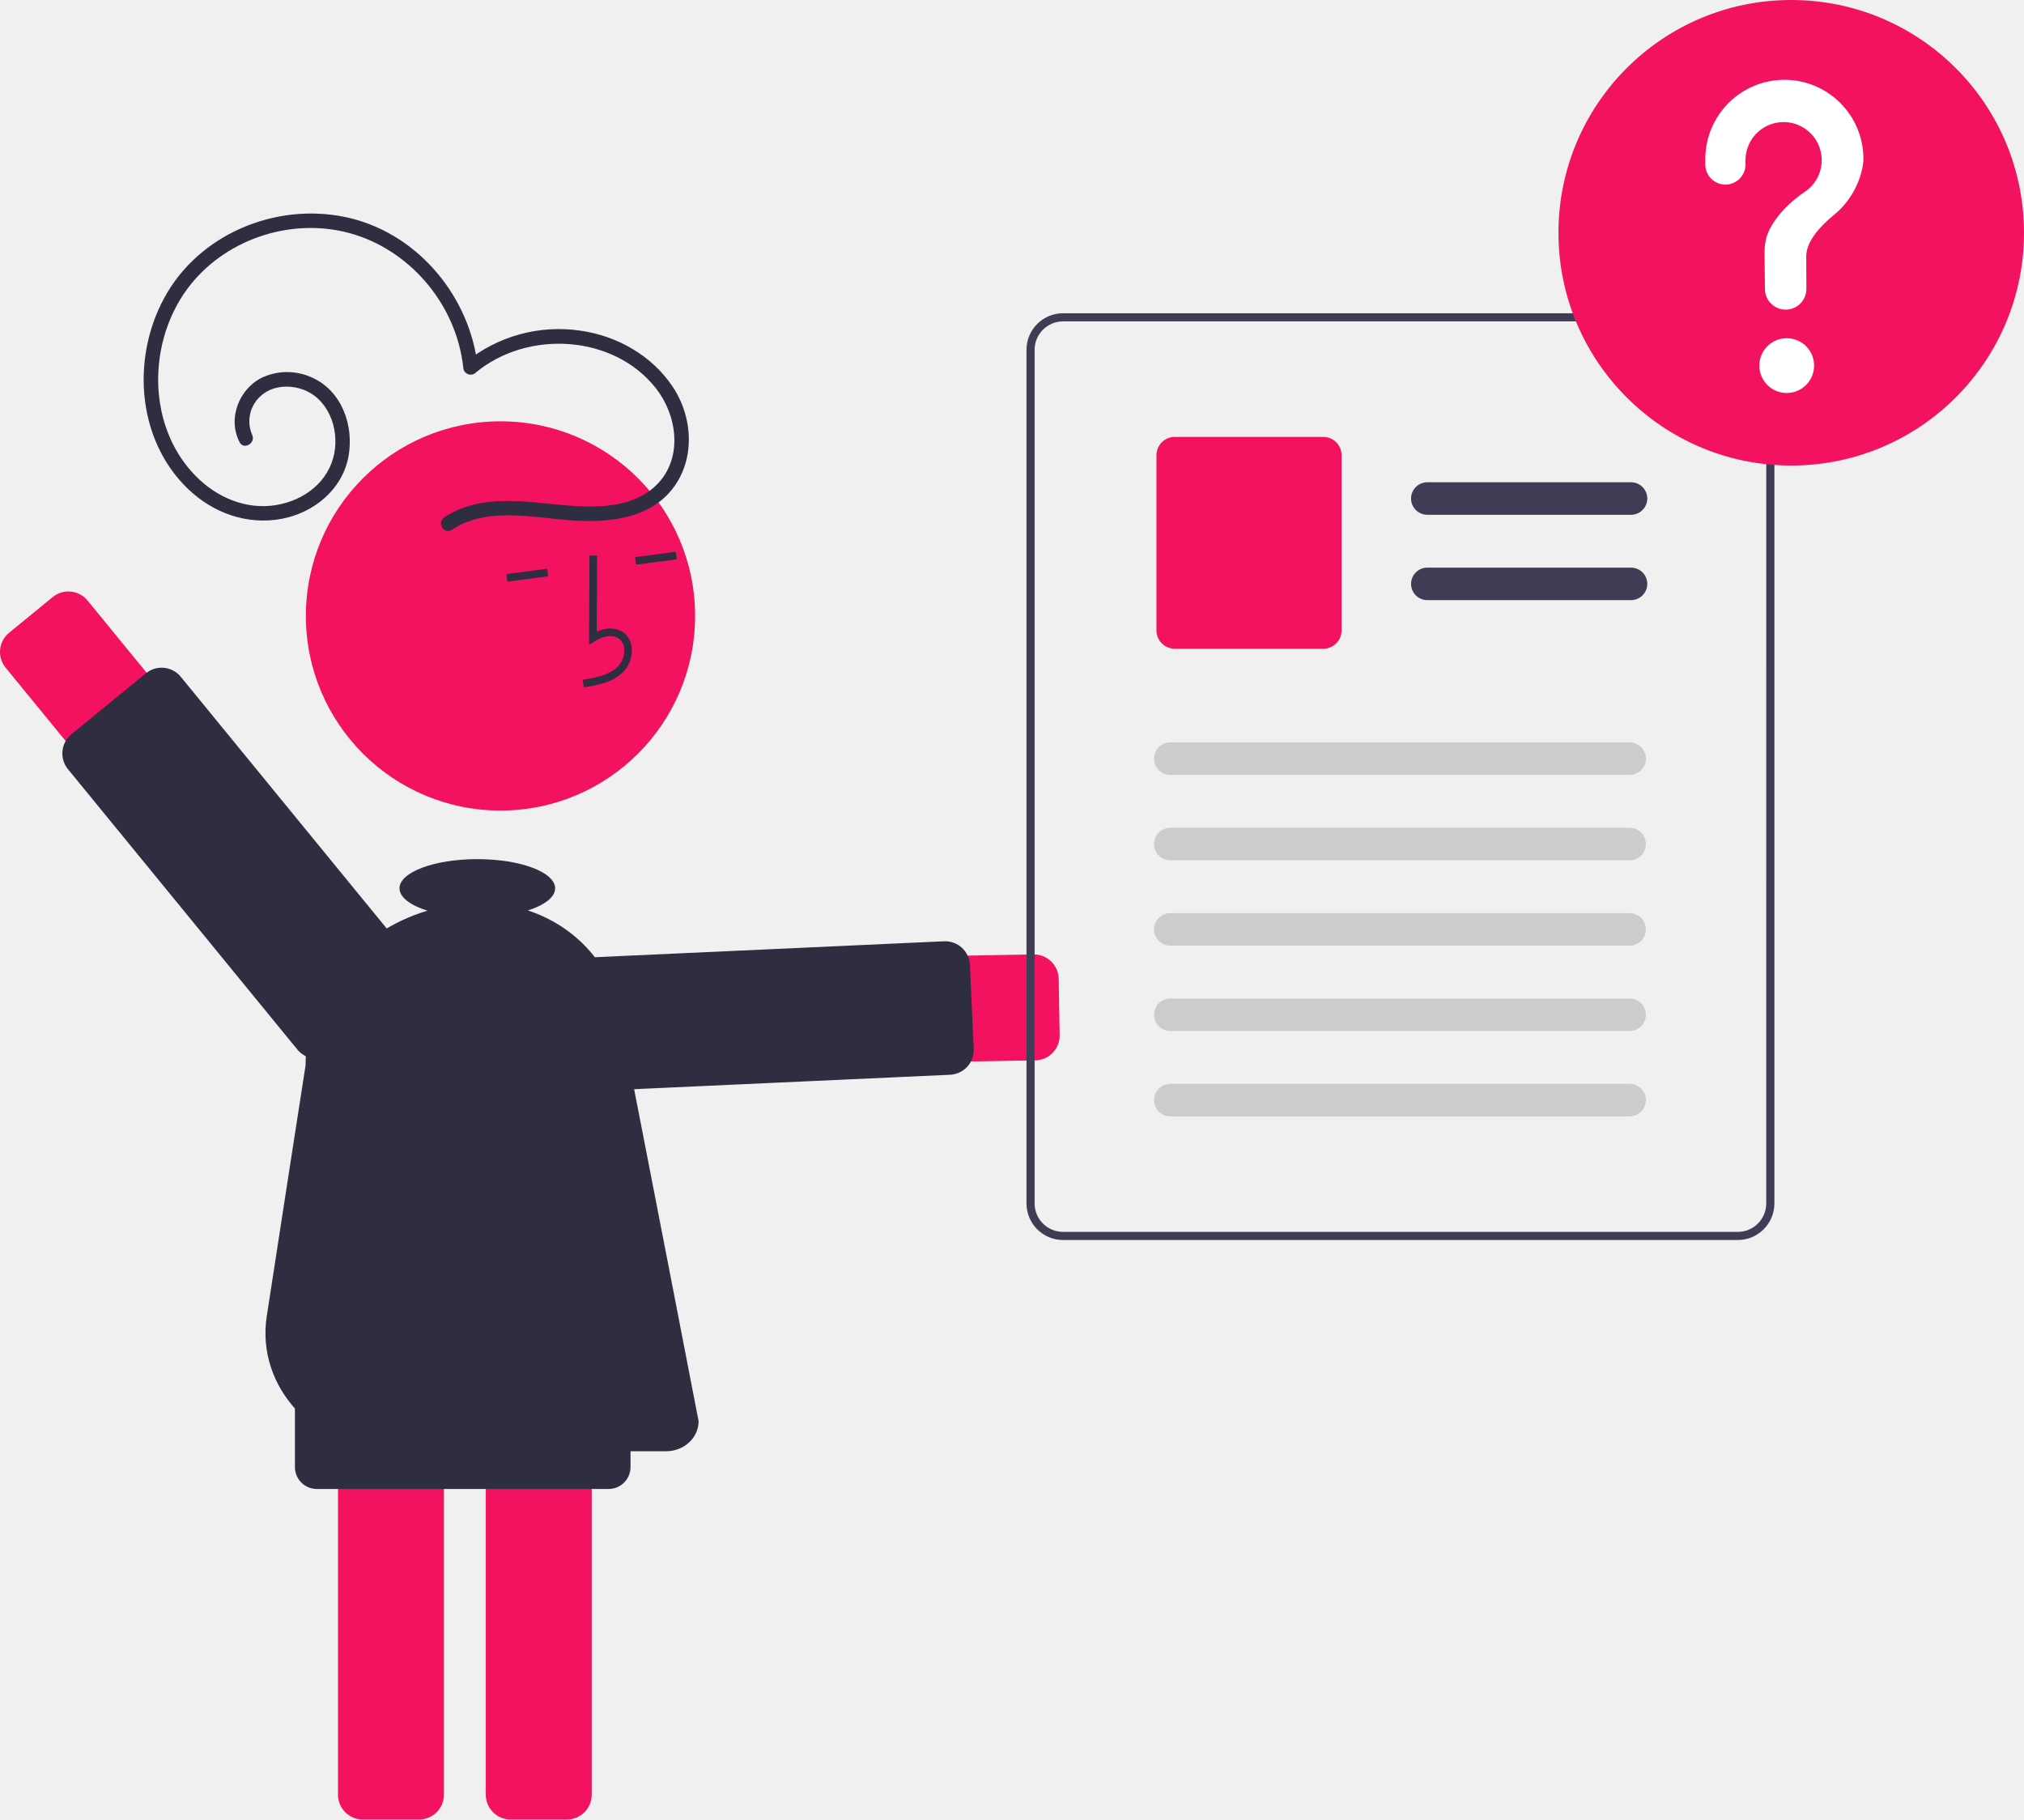
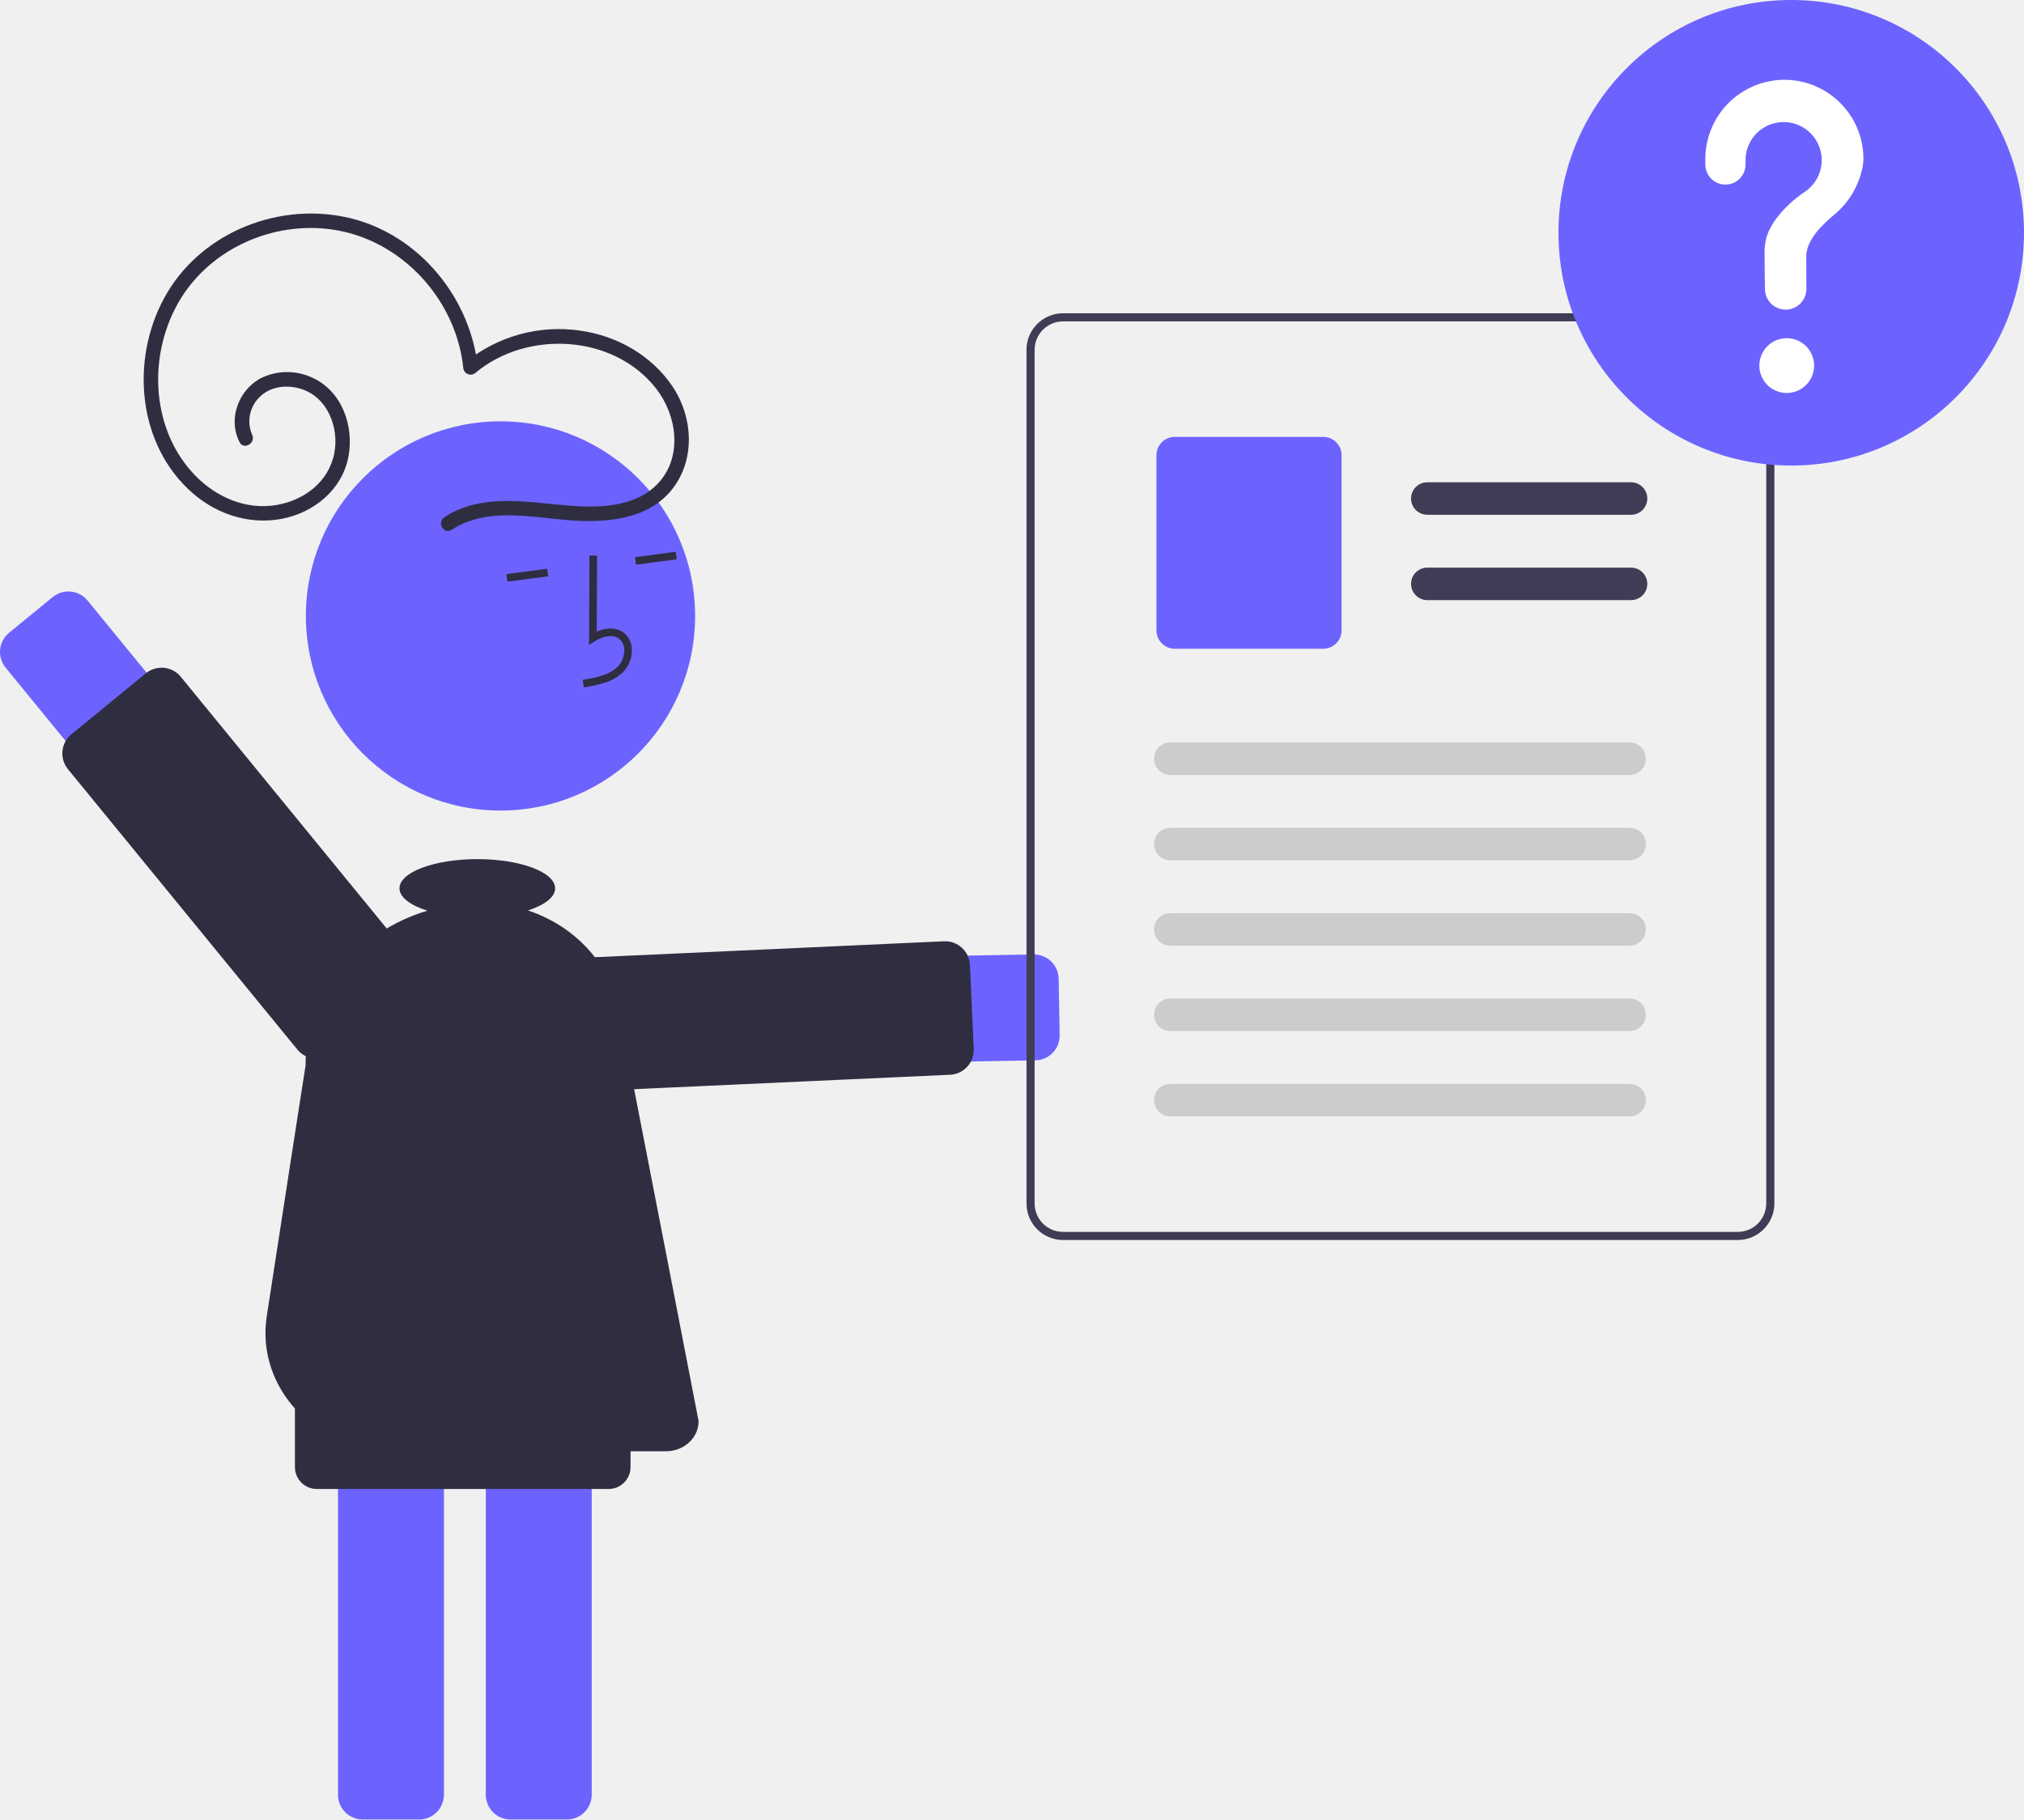
- <svg xmlns="http://www.w3.org/2000/svg" data-name="Layer 1" width="516.171" height="464.019" viewBox="0 0 516.171 464.019">
-   <path d="M605.943,488.406l-112.518,1.979a13.508,13.508,0,1,1-.475-27.012l112.518-1.978a6.326,6.326,0,0,1,6.436,6.214l.252,14.362a6.326,6.326,0,0,1-5.791,6.414Q606.155,488.402,605.943,488.406Z" transform="translate(-341.9143 -217.9903)" fill="#f31260" />
+ <svg xmlns="http://www.w3.org/2000/svg" width="516.171" height="464.019" viewBox="0 0 516.171 464.019" role="img" artist="Katerina Limpitsouni" source="https://undraw.co/">
+   <path d="M605.943,488.406l-112.518,1.979a13.508,13.508,0,1,1-.475-27.012l112.518-1.978a6.326,6.326,0,0,1,6.436,6.214l.252,14.362a6.326,6.326,0,0,1-5.791,6.414Q606.155,488.402,605.943,488.406Z" transform="translate(-341.9143 -217.9903)" fill="#6c63ff" />
  <path d="M584.213,492.077l-92.311,4.214a6.325,6.325,0,0,1-6.608-6.03l-.977-21.401a6.326,6.326,0,0,1,6.031-6.608l92.311-4.214a6.325,6.325,0,0,1,6.608,6.03l.977,21.401a6.334,6.334,0,0,1-5.792,6.593C584.373,492.068,584.293,492.073,584.213,492.077Z" transform="translate(-341.9143 -217.9903)" fill="#2f2e41" />
-   <path d="M428.108,675.684V555.967a6.333,6.333,0,0,1,6.326-6.326h14.364a6.333,6.333,0,0,1,6.326,6.326V675.684a6.333,6.333,0,0,1-6.326,6.326H434.433A6.333,6.333,0,0,1,428.108,675.684Z" transform="translate(-341.9143 -217.9903)" fill="#f31260" />
-   <path d="M465.802,675.684V555.967a6.333,6.333,0,0,1,6.326-6.326H486.492a6.333,6.333,0,0,1,6.326,6.326V675.684a6.333,6.333,0,0,1-6.326,6.326H472.128A6.333,6.333,0,0,1,465.802,675.684Z" transform="translate(-341.9143 -217.9903)" fill="#f31260" />
-   <circle cx="127.639" cy="157.08" r="49.633" fill="#f31260" />
+   <path d="M428.108,675.684V555.967a6.333,6.333,0,0,1,6.326-6.326h14.364a6.333,6.333,0,0,1,6.326,6.326V675.684a6.333,6.333,0,0,1-6.326,6.326H434.433A6.333,6.333,0,0,1,428.108,675.684Z" transform="translate(-341.9143 -217.9903)" fill="#6c63ff" />
+   <path d="M465.802,675.684V555.967a6.333,6.333,0,0,1,6.326-6.326H486.492a6.333,6.333,0,0,1,6.326,6.326V675.684a6.333,6.333,0,0,1-6.326,6.326H472.128A6.333,6.333,0,0,1,465.802,675.684Z" transform="translate(-341.9143 -217.9903)" fill="#6c63ff" />
+   <circle cx="127.639" cy="157.08" r="49.633" fill="#6c63ff" />
  <path d="M496.419,392.017a11.771,11.771,0,0,0,4.299-2.523,7.915,7.915,0,0,0,2.314-6.266,5.325,5.325,0,0,0-2.367-4.098c-1.775-1.139-4.149-1.142-6.566-.077l.091-19.376-1.946-.009-.108,22.779,1.5-.943c1.739-1.092,4.223-1.861,5.977-.735a3.42,3.42,0,0,1,1.481,2.646,5.981,5.981,0,0,1-1.72,4.672c-2.149,2.053-5.285,2.695-8.861,3.269l.308,1.922A32.079,32.079,0,0,0,496.419,392.017Z" transform="translate(-341.9143 -217.9903)" fill="#2f2e41" />
  <rect x="503.944" y="359.375" width="10.483" height="1.946" transform="translate(-384.7108 -148.2221) rotate(-7.5232)" fill="#2f2e41" />
  <rect x="471.14" y="363.706" width="10.483" height="1.946" transform="translate(-385.5602 -152.4797) rotate(-7.5232)" fill="#2f2e41" />
-   <path d="M364.254,371.152l71.261,87.097a13.507,13.507,0,1,1-20.908,17.107l-71.262-87.097a6.325,6.325,0,0,1,.89-8.901l11.117-9.096a6.326,6.326,0,0,1,8.902.89Z" transform="translate(-341.9143 -217.9903)" fill="#f31260" />
+   <path d="M364.254,371.152l71.261,87.097a13.507,13.507,0,1,1-20.908,17.107l-71.262-87.097a6.325,6.325,0,0,1,.89-8.901l11.117-9.096a6.326,6.326,0,0,1,8.902.89Z" transform="translate(-341.9143 -217.9903)" fill="#6c63ff" />
  <path d="M388.02,390.591l58.516,71.519a6.325,6.325,0,0,1-.89,8.901l-18.988,15.536a6.325,6.325,0,0,1-8.902-.89l-58.516-71.519a6.333,6.333,0,0,1,.89-8.901l18.989-15.536a6.326,6.326,0,0,1,8.902.89Z" transform="translate(-341.9143 -217.9903)" fill="#2f2e41" />
-   <path id="b687333e-18de-4d8a-8832-7c3edcdf36cf-829" data-name="Path 336" d="M793.716,303.645a9.427,9.427,0,0,0-8.621-5.768H613.023a9.333,9.333,0,0,0-9.328,9.328V524.893a9.333,9.333,0,0,0,9.328,9.328H785.102a9.34,9.34,0,0,0,9.328-9.328V307.205a9.161,9.161,0,0,0-.707-3.56Zm-1.364,221.248a7.265,7.265,0,0,1-7.256,7.256H613.023a7.258,7.258,0,0,1-7.256-7.255V307.206a7.266,7.266,0,0,1,7.256-7.256H785.102a7.292,7.292,0,0,1,6.735,4.565,8.045,8.045,0,0,1,.273.819,7.195,7.195,0,0,1,.248,1.873Z" transform="translate(-341.9143 -217.9903)" fill="#3f3d56" />
-   <path id="eca15e8c-c9ce-4149-9dd0-d1ea6c849243-830" data-name="Path 337" d="M757.807,349.272H705.976a4.147,4.147,0,1,1,0-8.293h51.831a4.147,4.147,0,1,1,0,8.293Z" transform="translate(-341.9143 -217.9903)" fill="#3f3d56" />
-   <path id="b9f37388-2aff-4ffa-881f-18e269279f19-831" data-name="Path 338" d="M757.807,371.041H705.976a4.147,4.147,0,1,1,0-8.293h51.831a4.147,4.147,0,1,1,0,8.293Z" transform="translate(-341.9143 -217.9903)" fill="#3f3d56" />
-   <path id="ab29eed0-504d-400c-b1ab-2256c8d671ed-832" data-name="Path 339" d="M679.382,383.436H641.505a4.67,4.67,0,0,1-4.665-4.665V334.073a4.67,4.67,0,0,1,4.665-4.665h37.878a4.67,4.67,0,0,1,4.665,4.665V378.771A4.67,4.67,0,0,1,679.382,383.436Z" transform="translate(-341.9143 -217.9903)" fill="#f31260" />
-   <path id="fa5fec34-0c55-4409-8f72-9659063fc84a-833" data-name="Path 340" d="M757.447,415.616H640.31a4.147,4.147,0,0,1,0-8.293H757.447a4.147,4.147,0,1,1,0,8.293Z" transform="translate(-341.9143 -217.9903)" fill="#ccc" />
-   <path id="a43251d6-16e2-4557-b881-b3d221f9e0a0-834" data-name="Path 341" d="M757.447,437.385H640.31a4.147,4.147,0,0,1,0-8.293H757.447a4.147,4.147,0,1,1,0,8.293Z" transform="translate(-341.9143 -217.9903)" fill="#ccc" />
-   <path id="b1a9b5d8-150e-43cf-a101-e2528d51164c-835" data-name="Path 342" d="M757.447,459.153H640.31a4.147,4.147,0,0,1,0-8.293H757.447a4.147,4.147,0,1,1,0,8.293Z" transform="translate(-341.9143 -217.9903)" fill="#ccc" />
-   <path id="fb13d629-1d1d-4a08-ba0c-67ba8ed3b5d8-836" data-name="Path 343" d="M757.447,480.922H640.31a4.147,4.147,0,0,1,0-8.293H757.447a4.147,4.147,0,1,1,0,8.293Z" transform="translate(-341.9143 -217.9903)" fill="#ccc" />
-   <path id="f81dc734-d8e2-4a40-b2eb-9530c4619ee2-837" data-name="Path 344" d="M757.447,502.691H640.31a4.147,4.147,0,0,1,0-8.293H757.447a4.147,4.147,0,1,1,0,8.293Z" transform="translate(-341.9143 -217.9903)" fill="#ccc" />
-   <circle id="bb95e310-3287-4bad-95b8-3adafab6ad5a" data-name="Ellipse 44" cx="456.809" cy="59.362" r="59.362" fill="#f31260" />
+   <path id="b687333e-18de-4d8a-8832-7c3edcdf36cf-125" data-name="Path 336" d="M793.716,303.645a9.427,9.427,0,0,0-8.621-5.768H613.023a9.333,9.333,0,0,0-9.328,9.328V524.893a9.333,9.333,0,0,0,9.328,9.328H785.102a9.34,9.34,0,0,0,9.328-9.328V307.205a9.161,9.161,0,0,0-.707-3.56Zm-1.364,221.248a7.265,7.265,0,0,1-7.256,7.256H613.023a7.258,7.258,0,0,1-7.256-7.255V307.206a7.266,7.266,0,0,1,7.256-7.256H785.102a7.292,7.292,0,0,1,6.735,4.565,8.045,8.045,0,0,1,.273.819,7.195,7.195,0,0,1,.248,1.873Z" transform="translate(-341.9143 -217.9903)" fill="#3f3d56" />
+   <path id="eca15e8c-c9ce-4149-9dd0-d1ea6c849243-126" data-name="Path 337" d="M757.807,349.272H705.976a4.147,4.147,0,1,1,0-8.293h51.831a4.147,4.147,0,1,1,0,8.293Z" transform="translate(-341.9143 -217.9903)" fill="#3f3d56" />
+   <path id="b9f37388-2aff-4ffa-881f-18e269279f19-127" data-name="Path 338" d="M757.807,371.041H705.976a4.147,4.147,0,1,1,0-8.293h51.831a4.147,4.147,0,1,1,0,8.293Z" transform="translate(-341.9143 -217.9903)" fill="#3f3d56" />
+   <path id="ab29eed0-504d-400c-b1ab-2256c8d671ed-128" data-name="Path 339" d="M679.382,383.436H641.505a4.67,4.67,0,0,1-4.665-4.665V334.073a4.67,4.67,0,0,1,4.665-4.665h37.878a4.67,4.67,0,0,1,4.665,4.665V378.771A4.67,4.67,0,0,1,679.382,383.436Z" transform="translate(-341.9143 -217.9903)" fill="#6c63ff" />
+   <path id="fa5fec34-0c55-4409-8f72-9659063fc84a-129" data-name="Path 340" d="M757.447,415.616H640.31a4.147,4.147,0,0,1,0-8.293H757.447a4.147,4.147,0,1,1,0,8.293Z" transform="translate(-341.9143 -217.9903)" fill="#ccc" />
+   <path id="a43251d6-16e2-4557-b881-b3d221f9e0a0-130" data-name="Path 341" d="M757.447,437.385H640.31a4.147,4.147,0,0,1,0-8.293H757.447a4.147,4.147,0,1,1,0,8.293Z" transform="translate(-341.9143 -217.9903)" fill="#ccc" />
+   <path id="b1a9b5d8-150e-43cf-a101-e2528d51164c-131" data-name="Path 342" d="M757.447,459.153H640.31a4.147,4.147,0,0,1,0-8.293H757.447a4.147,4.147,0,1,1,0,8.293Z" transform="translate(-341.9143 -217.9903)" fill="#ccc" />
+   <path id="fb13d629-1d1d-4a08-ba0c-67ba8ed3b5d8-132" data-name="Path 343" d="M757.447,480.922H640.31a4.147,4.147,0,0,1,0-8.293H757.447a4.147,4.147,0,1,1,0,8.293Z" transform="translate(-341.9143 -217.9903)" fill="#ccc" />
+   <path id="f81dc734-d8e2-4a40-b2eb-9530c4619ee2-133" data-name="Path 344" d="M757.447,502.691H640.31a4.147,4.147,0,0,1,0-8.293H757.447a4.147,4.147,0,1,1,0,8.293Z" transform="translate(-341.9143 -217.9903)" fill="#ccc" />
+   <circle id="bb95e310-3287-4bad-95b8-3adafab6ad5a" data-name="Ellipse 44" cx="456.809" cy="59.362" r="59.362" fill="#6c63ff" />
  <circle cx="455.66" cy="93.237" r="6.985" fill="#fff" />
  <path d="M796.826,238.343a20.213,20.213,0,0,0-20.01,19.864c-.001.101-.002.809-.002,1.736a5.124,5.124,0,0,0,5.124,5.124h0a5.128,5.128,0,0,0,5.126-5.129v-.003c-.001-.63-.001-1.067-.001-1.094a9.718,9.718,0,1,1,14.96,8.181l.002.002s-7.293,4.695-9.516,11.136l.002 0a14.274,14.274,0,0,0-.588,4.065c0,.566.033,5.515.098,9.532a5.282,5.282,0,0,0,5.283,5.196h0a5.284,5.284,0,0,0,5.283-5.284l-0-.032c-.022-3.679-.034-7.963-.034-8.274,0-3.955,3.815-7.895,6.949-10.465a21.077,21.077,0,0,0,7.249-11.54,13.174,13.174,0,0,0,.38-2.86A20.157,20.157,0,0,0,796.972,238.342Q796.899,238.342,796.826,238.343Z" transform="translate(-341.9143 -217.9903)" fill="#fff" />
  <path d="M457.111,353.111c8.886-5.842,20.055-3.214,29.931-2.451,8.924.69,19.502.01,25.779-7.281,6.53-7.586,5.985-18.848.578-26.872-5.322-7.897-14.155-12.884-23.501-14.199a37.702,37.702,0,0,0-29.3,8.091l3.176,1.316c-1.851-17.695-14.861-33.691-32.317-38.03-17.661-4.39-37.412,3.102-46.835,18.85-9.289,15.524-8.189,37.187,5.182,50.088,6.421,6.196,15.156,9.352,24.02,7.668,8.175-1.553,15.439-7.513,16.969-15.929,1.418-7.802-1.68-16.663-9.268-20.07a15.13,15.13,0,0,0-13.224.211,12.855,12.855,0,0,0-6.518,10.283,11.363,11.363,0,0,0,1.209,5.936c1.053,2.15,4.264.266,3.213-1.878a8.628,8.628,0,0,1,1.783-9.47c2.758-2.882,7.113-3.36,10.778-2.182,6.707,2.156,9.668,9.85,8.404,16.377-1.416,7.311-7.657,12.009-14.764,13.212-7.728,1.308-15.265-1.955-20.63-7.444-11.235-11.494-12.208-30.008-4.629-43.726,7.689-13.917,24.089-21.39,39.711-19.056,15.448,2.308,28.17,14.459,32.134,29.44a37.702,37.702,0,0,1,1.06,5.721,1.889,1.889,0,0,0,3.176,1.316c13.2-10.963,35.155-9.787,45.978,4.004,5.308,6.763,6.872,17.266.674,24.06-5.902,6.469-15.703,6.476-23.764,5.767-10.312-.906-21.648-3.037-30.885,3.035-1.993,1.31-.131,4.534,1.878,3.213Z" transform="translate(-341.9143 -217.9903)" fill="#2f2e41" />
  <path d="M497.133,597.715H422.71a5.588,5.588,0,0,1-5.582-5.582V567.325a5.588,5.588,0,0,1,5.582-5.582h74.423a5.588,5.588,0,0,1,5.582,5.582v24.808A5.588,5.588,0,0,1,497.133,597.715Z" transform="translate(-341.9143 -217.9903)" fill="#2f2e41" />
  <path d="M499.676,475.407c-2.33-11.916-11.38-21.353-23.126-25.233,4.242-1.365,6.938-3.386,6.938-5.646,0-4.11-8.885-7.442-19.846-7.442s-19.846,3.332-19.846,7.442c0,2.293,2.77,4.343,7.119,5.708-18.008,5.369-31.078,21.041-31.078,39.496,0,0-5.543,35.535-9.895,63.941-2.784,18.173,12.429,34.416,32.229,34.416h69.633c4.561,0,8.272-3.44,8.272-7.669C520.077,580.418,507.246,514.116,499.676,475.407Z" transform="translate(-341.9143 -217.9903)" fill="#2f2e41" />
</svg>
